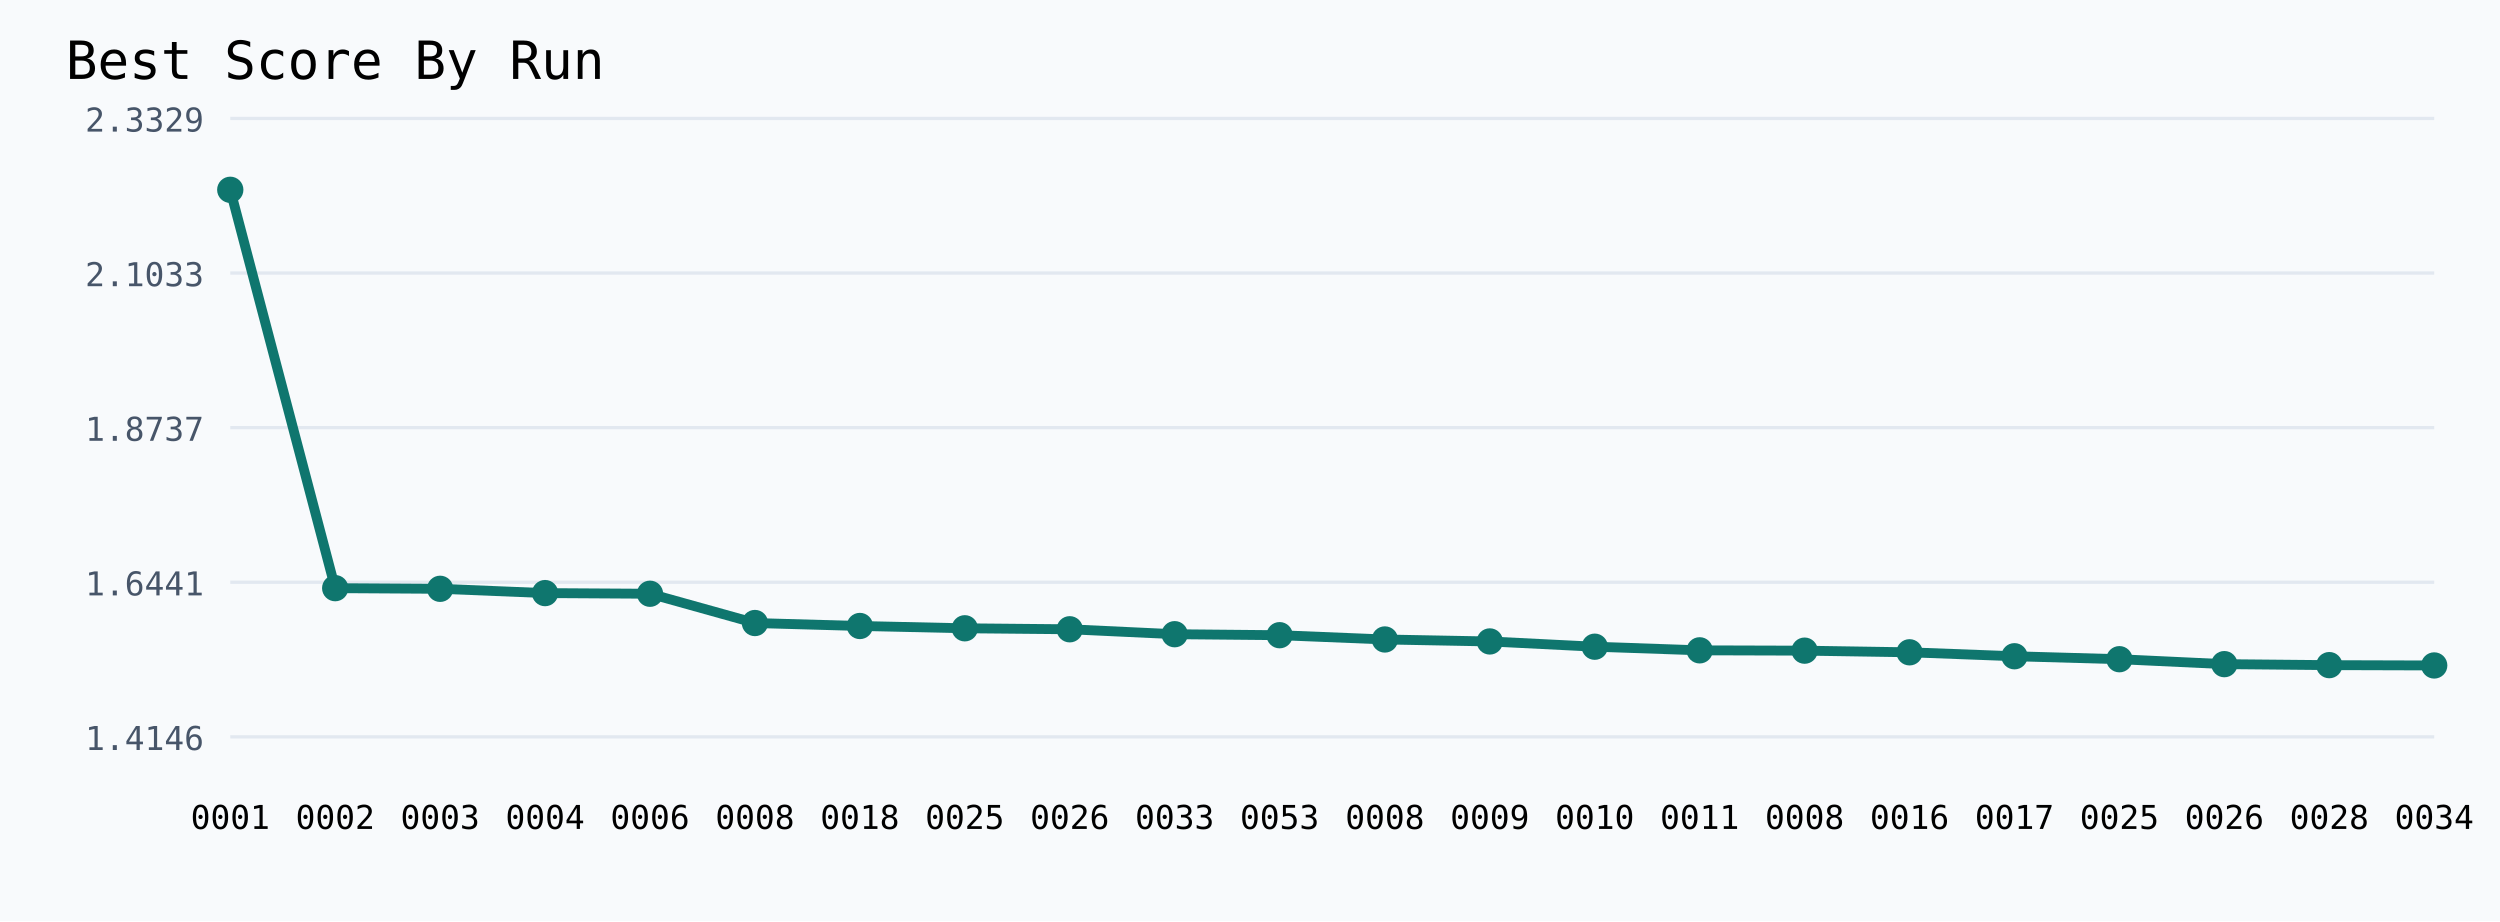
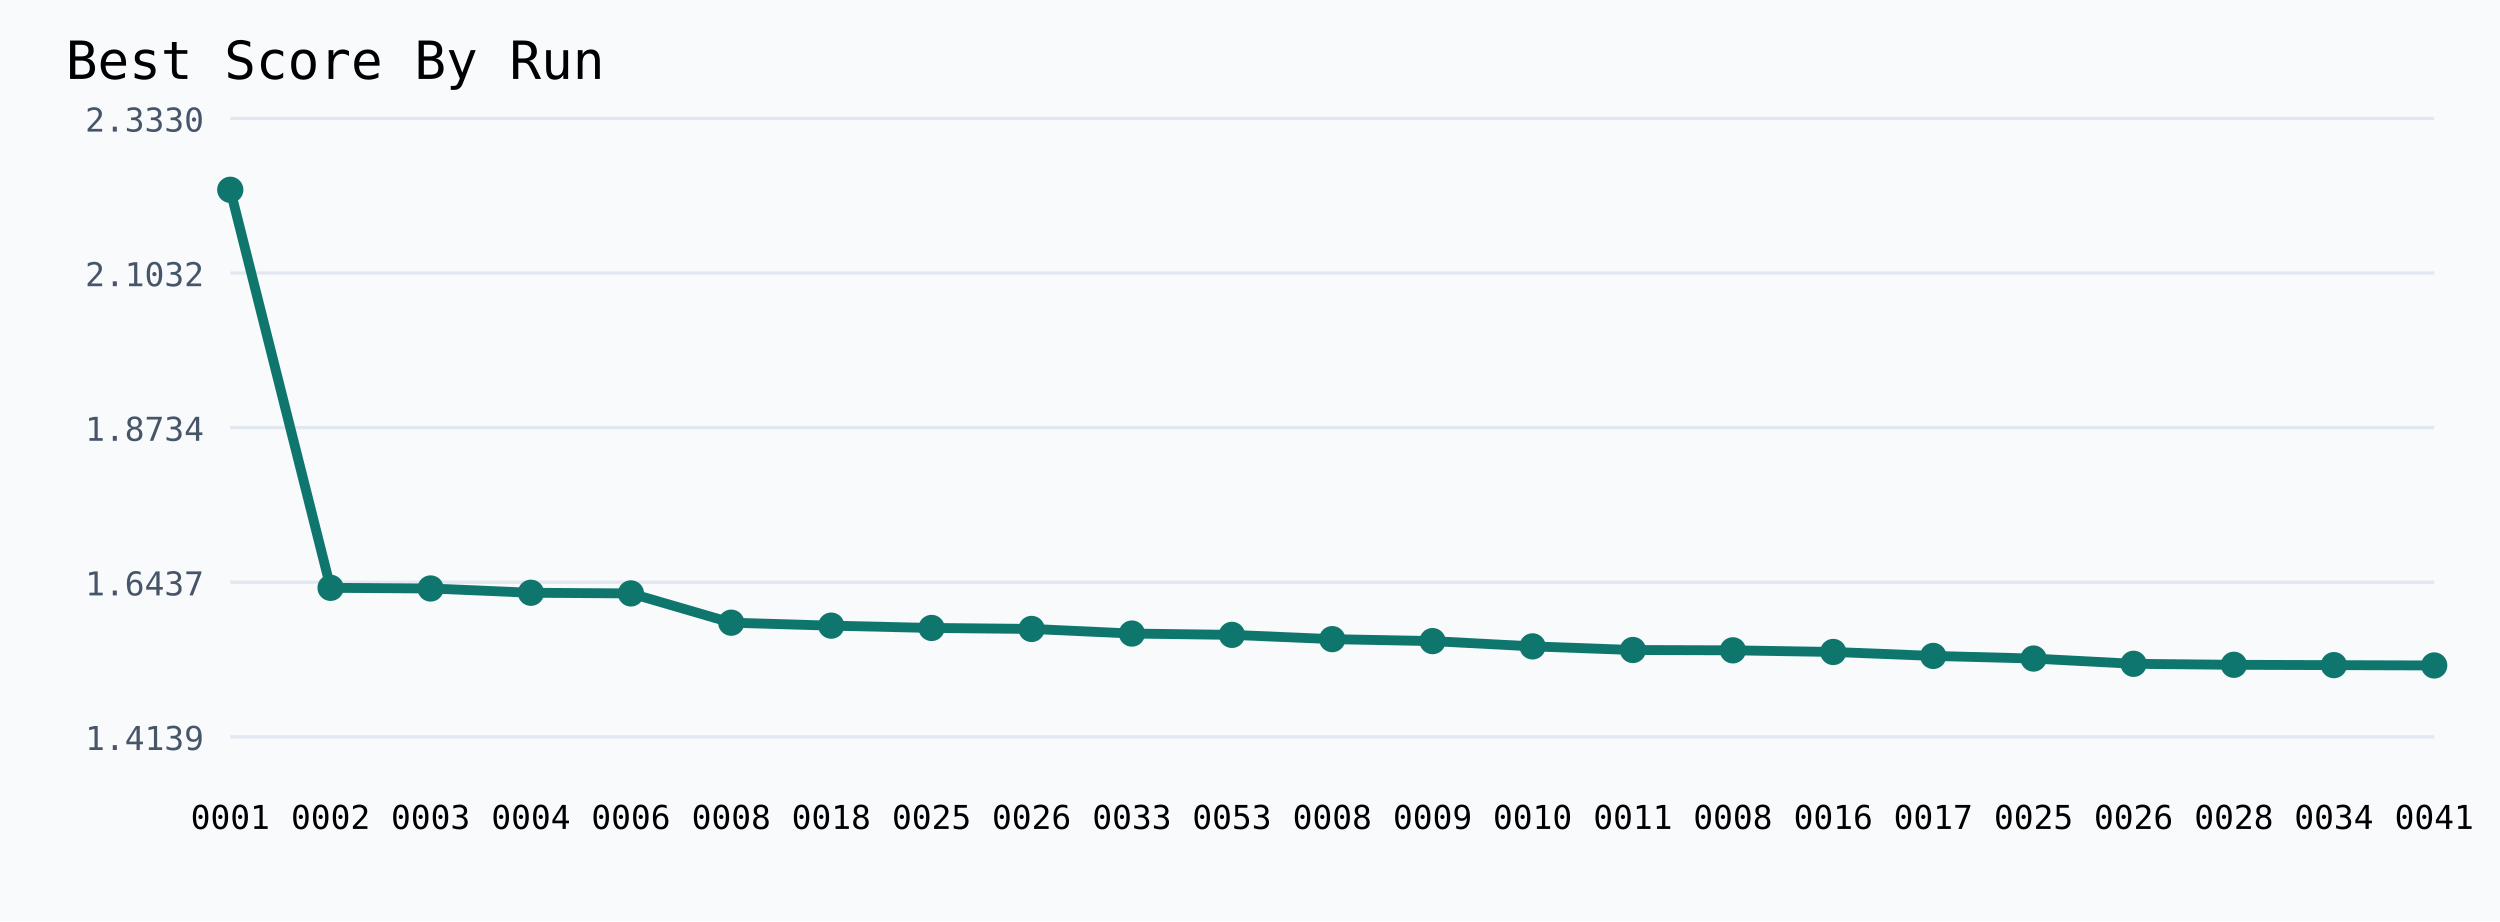
<svg xmlns="http://www.w3.org/2000/svg" width="760" height="280">
  <rect width="100%" height="100%" fill="#f8fafc" />
  <text x="20" y="24" font-family="monospace" font-size="16">Best Score By Run</text>
  <line x1="70" y1="36.0" x2="740" y2="36.0" stroke="#e2e8f0" />
-   <text x="62" y="40.0" text-anchor="end" font-family="monospace" font-size="10" fill="#475569">2.3329</text>
+   <text x="62" y="40.0" text-anchor="end" font-family="monospace" font-size="10" fill="#475569">2.3330</text>
  <line x1="70" y1="83.0" x2="740" y2="83.0" stroke="#e2e8f0" />
-   <text x="62" y="87.0" text-anchor="end" font-family="monospace" font-size="10" fill="#475569">2.1033</text>
+   <text x="62" y="87.0" text-anchor="end" font-family="monospace" font-size="10" fill="#475569">2.1032</text>
  <line x1="70" y1="130.0" x2="740" y2="130.0" stroke="#e2e8f0" />
-   <text x="62" y="134.0" text-anchor="end" font-family="monospace" font-size="10" fill="#475569">1.8737</text>
+   <text x="62" y="134.0" text-anchor="end" font-family="monospace" font-size="10" fill="#475569">1.8734</text>
  <line x1="70" y1="177.0" x2="740" y2="177.0" stroke="#e2e8f0" />
-   <text x="62" y="181.0" text-anchor="end" font-family="monospace" font-size="10" fill="#475569">1.6441</text>
+   <text x="62" y="181.0" text-anchor="end" font-family="monospace" font-size="10" fill="#475569">1.6437</text>
  <line x1="70" y1="224.0" x2="740" y2="224.0" stroke="#e2e8f0" />
-   <text x="62" y="228.0" text-anchor="end" font-family="monospace" font-size="10" fill="#475569">1.4146</text>
-   <polyline fill="none" stroke="#0f766e" stroke-width="3" points="70.0,57.7 101.9,178.8 133.8,179.0 165.7,180.3 197.6,180.5 229.5,189.4 261.4,190.3 293.3,191.0 325.2,191.3 357.1,192.8 389.0,193.1 421.0,194.4 452.9,195.0 484.8,196.6 516.7,197.7 548.6,197.8 580.5,198.3 612.4,199.5 644.3,200.4 676.2,201.9 708.1,202.2 740.0,202.3" />
+   <text x="62" y="228.0" text-anchor="end" font-family="monospace" font-size="10" fill="#475569">1.4139</text>
+   <polyline fill="none" stroke="#0f766e" stroke-width="3" points="70.0,57.7 100.5,178.7 130.9,178.9 161.4,180.2 191.8,180.4 222.3,189.3 252.7,190.2 283.2,190.9 313.6,191.2 344.1,192.6 374.5,193.0 405.0,194.3 435.5,194.9 465.9,196.5 496.4,197.6 526.8,197.7 557.3,198.2 587.7,199.4 618.2,200.2 648.6,201.8 679.1,202.1 709.5,202.2 740.0,202.3" />
  <circle cx="70.0" cy="57.7" r="4" fill="#0f766e" />
  <text x="70.0" y="252" text-anchor="middle" font-family="monospace" font-size="10">0001</text>
-   <circle cx="101.9" cy="178.8" r="4" fill="#0f766e" />
-   <text x="101.9" y="252" text-anchor="middle" font-family="monospace" font-size="10">0002</text>
-   <circle cx="133.8" cy="179.0" r="4" fill="#0f766e" />
-   <text x="133.8" y="252" text-anchor="middle" font-family="monospace" font-size="10">0003</text>
-   <circle cx="165.7" cy="180.3" r="4" fill="#0f766e" />
-   <text x="165.7" y="252" text-anchor="middle" font-family="monospace" font-size="10">0004</text>
-   <circle cx="197.6" cy="180.5" r="4" fill="#0f766e" />
-   <text x="197.6" y="252" text-anchor="middle" font-family="monospace" font-size="10">0006</text>
-   <circle cx="229.5" cy="189.4" r="4" fill="#0f766e" />
-   <text x="229.5" y="252" text-anchor="middle" font-family="monospace" font-size="10">0008</text>
-   <circle cx="261.4" cy="190.3" r="4" fill="#0f766e" />
-   <text x="261.4" y="252" text-anchor="middle" font-family="monospace" font-size="10">0018</text>
-   <circle cx="293.3" cy="191.0" r="4" fill="#0f766e" />
-   <text x="293.3" y="252" text-anchor="middle" font-family="monospace" font-size="10">0025</text>
-   <circle cx="325.2" cy="191.3" r="4" fill="#0f766e" />
-   <text x="325.2" y="252" text-anchor="middle" font-family="monospace" font-size="10">0026</text>
-   <circle cx="357.1" cy="192.8" r="4" fill="#0f766e" />
-   <text x="357.1" y="252" text-anchor="middle" font-family="monospace" font-size="10">0033</text>
-   <circle cx="389.0" cy="193.1" r="4" fill="#0f766e" />
-   <text x="389.0" y="252" text-anchor="middle" font-family="monospace" font-size="10">0053</text>
-   <circle cx="421.0" cy="194.4" r="4" fill="#0f766e" />
-   <text x="421.0" y="252" text-anchor="middle" font-family="monospace" font-size="10">0008</text>
-   <circle cx="452.9" cy="195.0" r="4" fill="#0f766e" />
-   <text x="452.9" y="252" text-anchor="middle" font-family="monospace" font-size="10">0009</text>
-   <circle cx="484.8" cy="196.6" r="4" fill="#0f766e" />
-   <text x="484.8" y="252" text-anchor="middle" font-family="monospace" font-size="10">0010</text>
-   <circle cx="516.7" cy="197.7" r="4" fill="#0f766e" />
-   <text x="516.7" y="252" text-anchor="middle" font-family="monospace" font-size="10">0011</text>
-   <circle cx="548.6" cy="197.8" r="4" fill="#0f766e" />
-   <text x="548.6" y="252" text-anchor="middle" font-family="monospace" font-size="10">0008</text>
-   <circle cx="580.5" cy="198.3" r="4" fill="#0f766e" />
-   <text x="580.5" y="252" text-anchor="middle" font-family="monospace" font-size="10">0016</text>
-   <circle cx="612.4" cy="199.5" r="4" fill="#0f766e" />
-   <text x="612.4" y="252" text-anchor="middle" font-family="monospace" font-size="10">0017</text>
-   <circle cx="644.3" cy="200.4" r="4" fill="#0f766e" />
-   <text x="644.3" y="252" text-anchor="middle" font-family="monospace" font-size="10">0025</text>
-   <circle cx="676.2" cy="201.9" r="4" fill="#0f766e" />
-   <text x="676.2" y="252" text-anchor="middle" font-family="monospace" font-size="10">0026</text>
-   <circle cx="708.1" cy="202.2" r="4" fill="#0f766e" />
-   <text x="708.1" y="252" text-anchor="middle" font-family="monospace" font-size="10">0028</text>
+   <circle cx="100.5" cy="178.7" r="4" fill="#0f766e" />
+   <text x="100.5" y="252" text-anchor="middle" font-family="monospace" font-size="10">0002</text>
+   <circle cx="130.9" cy="178.9" r="4" fill="#0f766e" />
+   <text x="130.9" y="252" text-anchor="middle" font-family="monospace" font-size="10">0003</text>
+   <circle cx="161.4" cy="180.2" r="4" fill="#0f766e" />
+   <text x="161.4" y="252" text-anchor="middle" font-family="monospace" font-size="10">0004</text>
+   <circle cx="191.8" cy="180.4" r="4" fill="#0f766e" />
+   <text x="191.8" y="252" text-anchor="middle" font-family="monospace" font-size="10">0006</text>
+   <circle cx="222.3" cy="189.3" r="4" fill="#0f766e" />
+   <text x="222.3" y="252" text-anchor="middle" font-family="monospace" font-size="10">0008</text>
+   <circle cx="252.7" cy="190.2" r="4" fill="#0f766e" />
+   <text x="252.7" y="252" text-anchor="middle" font-family="monospace" font-size="10">0018</text>
+   <circle cx="283.2" cy="190.9" r="4" fill="#0f766e" />
+   <text x="283.2" y="252" text-anchor="middle" font-family="monospace" font-size="10">0025</text>
+   <circle cx="313.6" cy="191.2" r="4" fill="#0f766e" />
+   <text x="313.6" y="252" text-anchor="middle" font-family="monospace" font-size="10">0026</text>
+   <circle cx="344.1" cy="192.6" r="4" fill="#0f766e" />
+   <text x="344.1" y="252" text-anchor="middle" font-family="monospace" font-size="10">0033</text>
+   <circle cx="374.5" cy="193.0" r="4" fill="#0f766e" />
+   <text x="374.5" y="252" text-anchor="middle" font-family="monospace" font-size="10">0053</text>
+   <circle cx="405.0" cy="194.3" r="4" fill="#0f766e" />
+   <text x="405.0" y="252" text-anchor="middle" font-family="monospace" font-size="10">0008</text>
+   <circle cx="435.5" cy="194.9" r="4" fill="#0f766e" />
+   <text x="435.5" y="252" text-anchor="middle" font-family="monospace" font-size="10">0009</text>
+   <circle cx="465.9" cy="196.5" r="4" fill="#0f766e" />
+   <text x="465.9" y="252" text-anchor="middle" font-family="monospace" font-size="10">0010</text>
+   <circle cx="496.4" cy="197.6" r="4" fill="#0f766e" />
+   <text x="496.4" y="252" text-anchor="middle" font-family="monospace" font-size="10">0011</text>
+   <circle cx="526.8" cy="197.7" r="4" fill="#0f766e" />
+   <text x="526.8" y="252" text-anchor="middle" font-family="monospace" font-size="10">0008</text>
+   <circle cx="557.3" cy="198.2" r="4" fill="#0f766e" />
+   <text x="557.3" y="252" text-anchor="middle" font-family="monospace" font-size="10">0016</text>
+   <circle cx="587.7" cy="199.4" r="4" fill="#0f766e" />
+   <text x="587.7" y="252" text-anchor="middle" font-family="monospace" font-size="10">0017</text>
+   <circle cx="618.2" cy="200.2" r="4" fill="#0f766e" />
+   <text x="618.2" y="252" text-anchor="middle" font-family="monospace" font-size="10">0025</text>
+   <circle cx="648.6" cy="201.8" r="4" fill="#0f766e" />
+   <text x="648.6" y="252" text-anchor="middle" font-family="monospace" font-size="10">0026</text>
+   <circle cx="679.1" cy="202.1" r="4" fill="#0f766e" />
+   <text x="679.1" y="252" text-anchor="middle" font-family="monospace" font-size="10">0028</text>
+   <circle cx="709.5" cy="202.2" r="4" fill="#0f766e" />
+   <text x="709.5" y="252" text-anchor="middle" font-family="monospace" font-size="10">0034</text>
  <circle cx="740.0" cy="202.3" r="4" fill="#0f766e" />
-   <text x="740.0" y="252" text-anchor="middle" font-family="monospace" font-size="10">0034</text>
+   <text x="740.0" y="252" text-anchor="middle" font-family="monospace" font-size="10">0041</text>
</svg>
